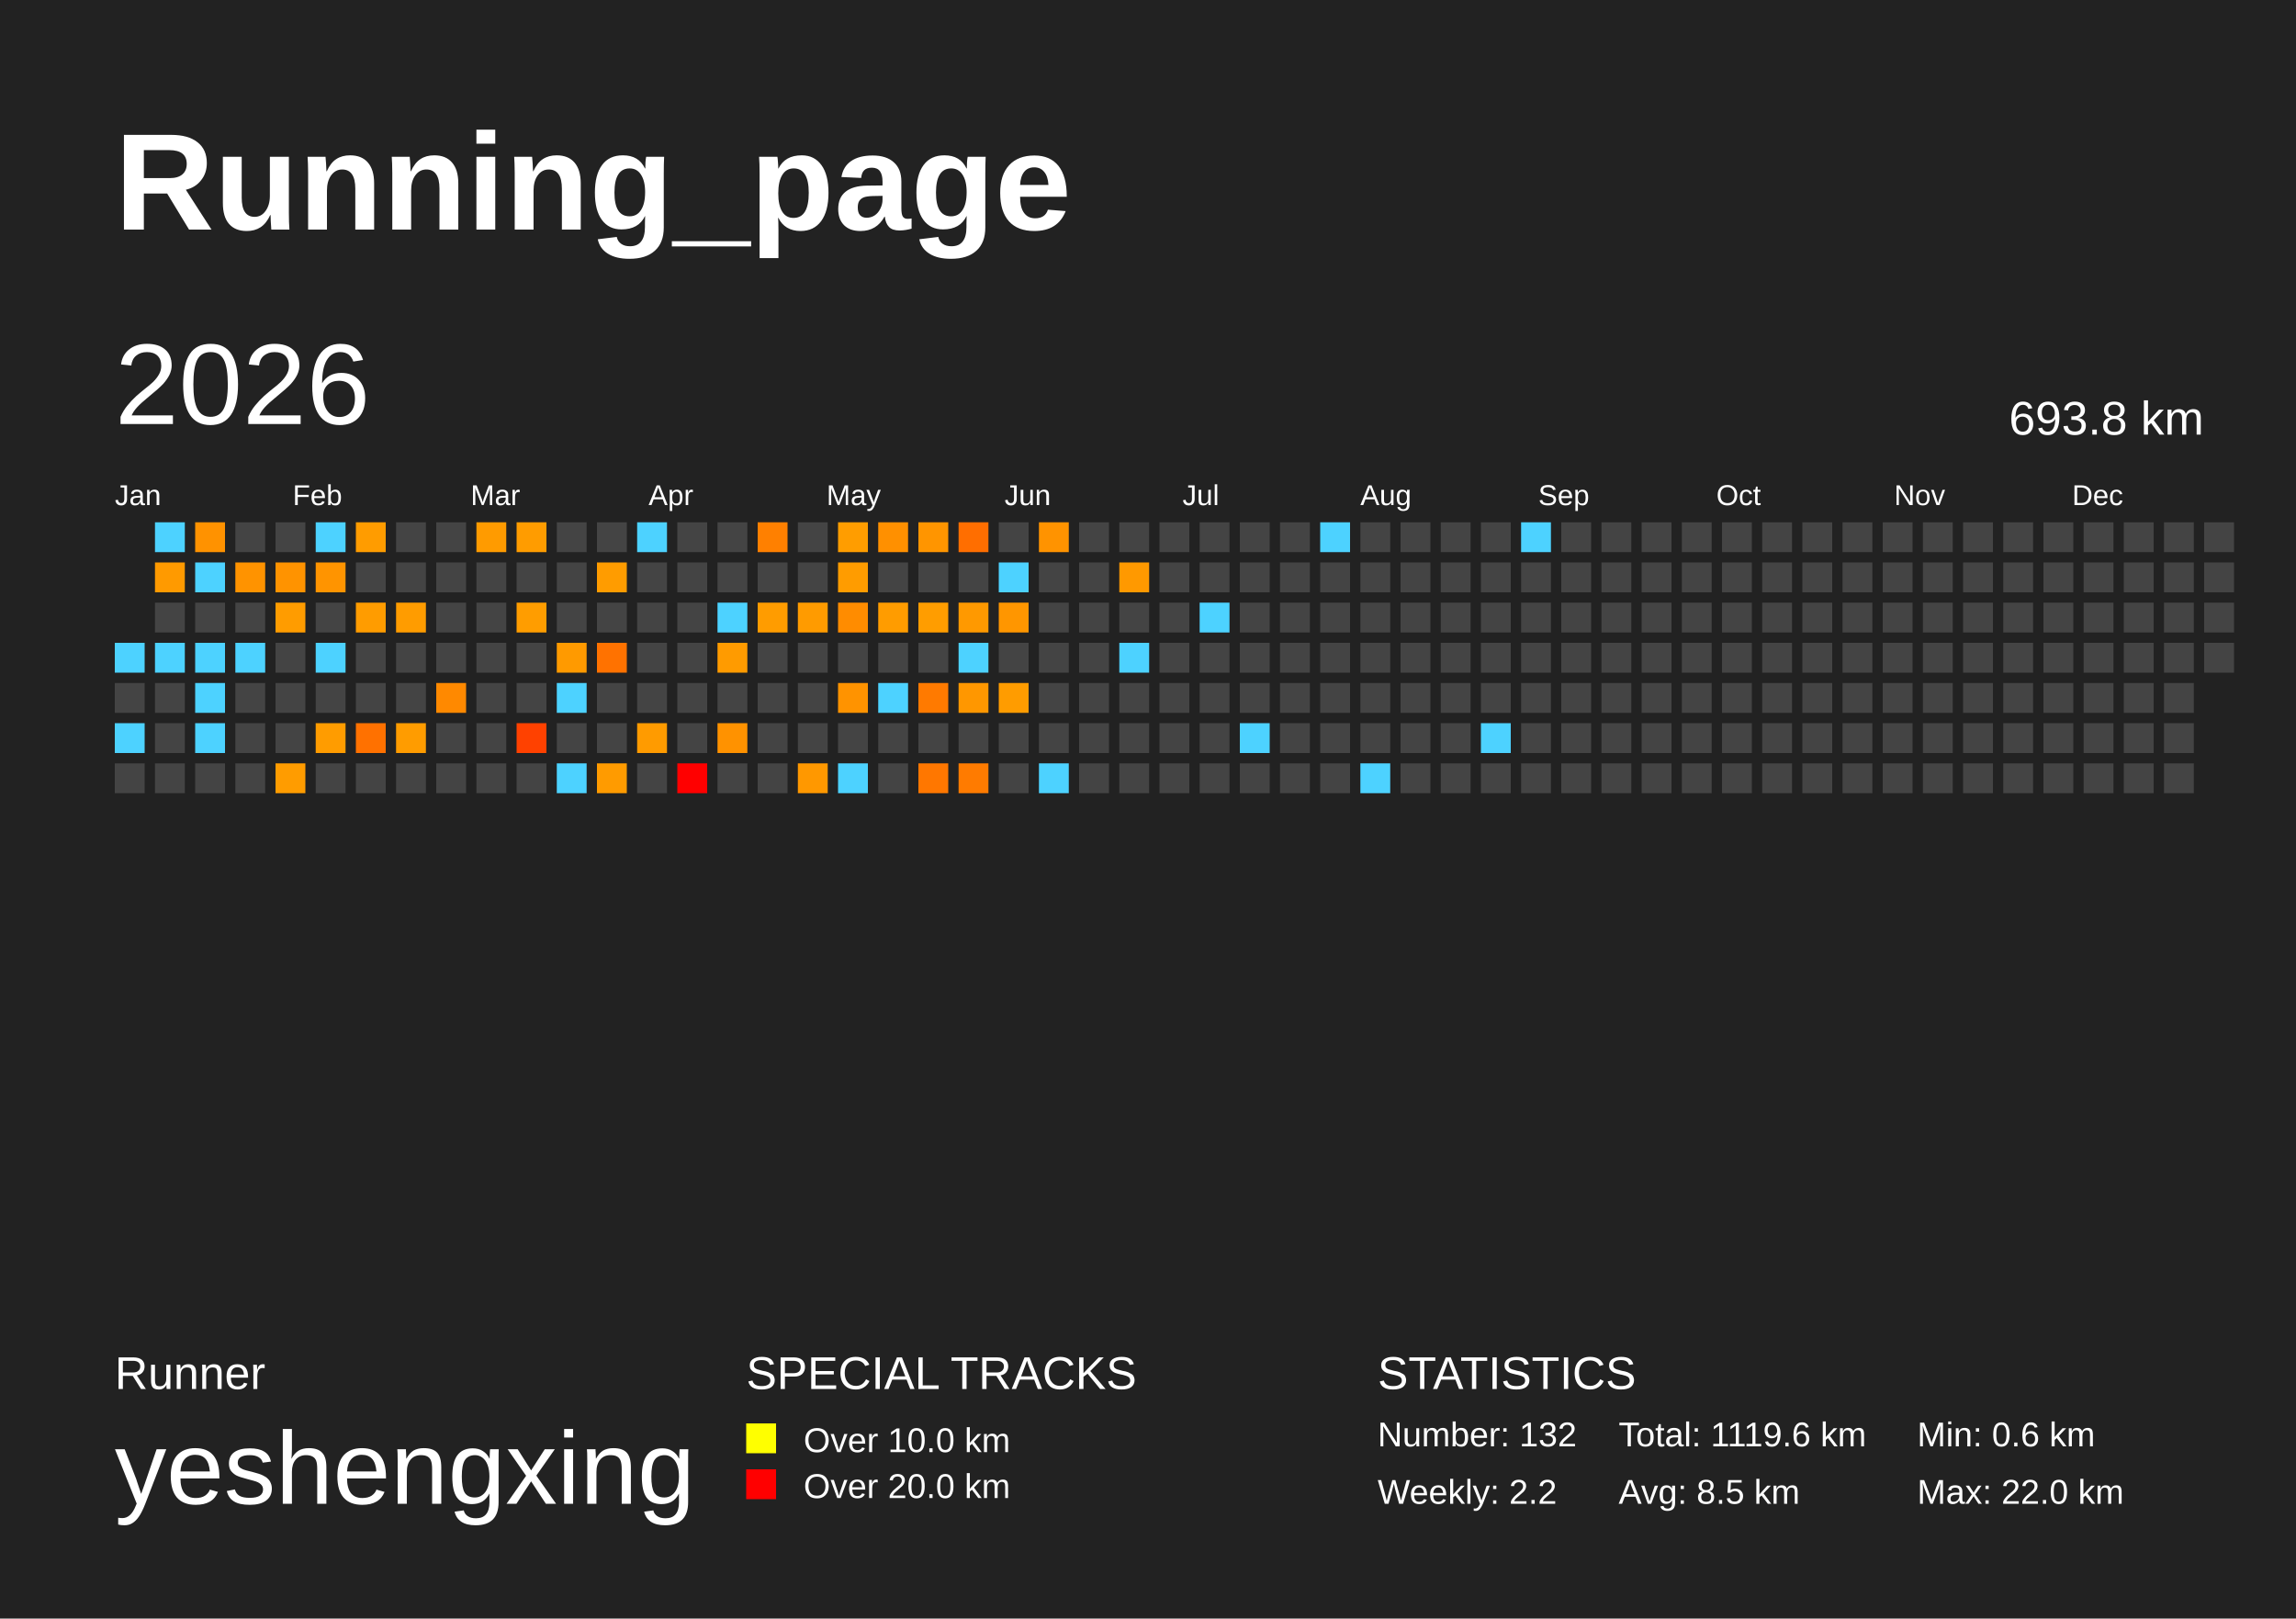
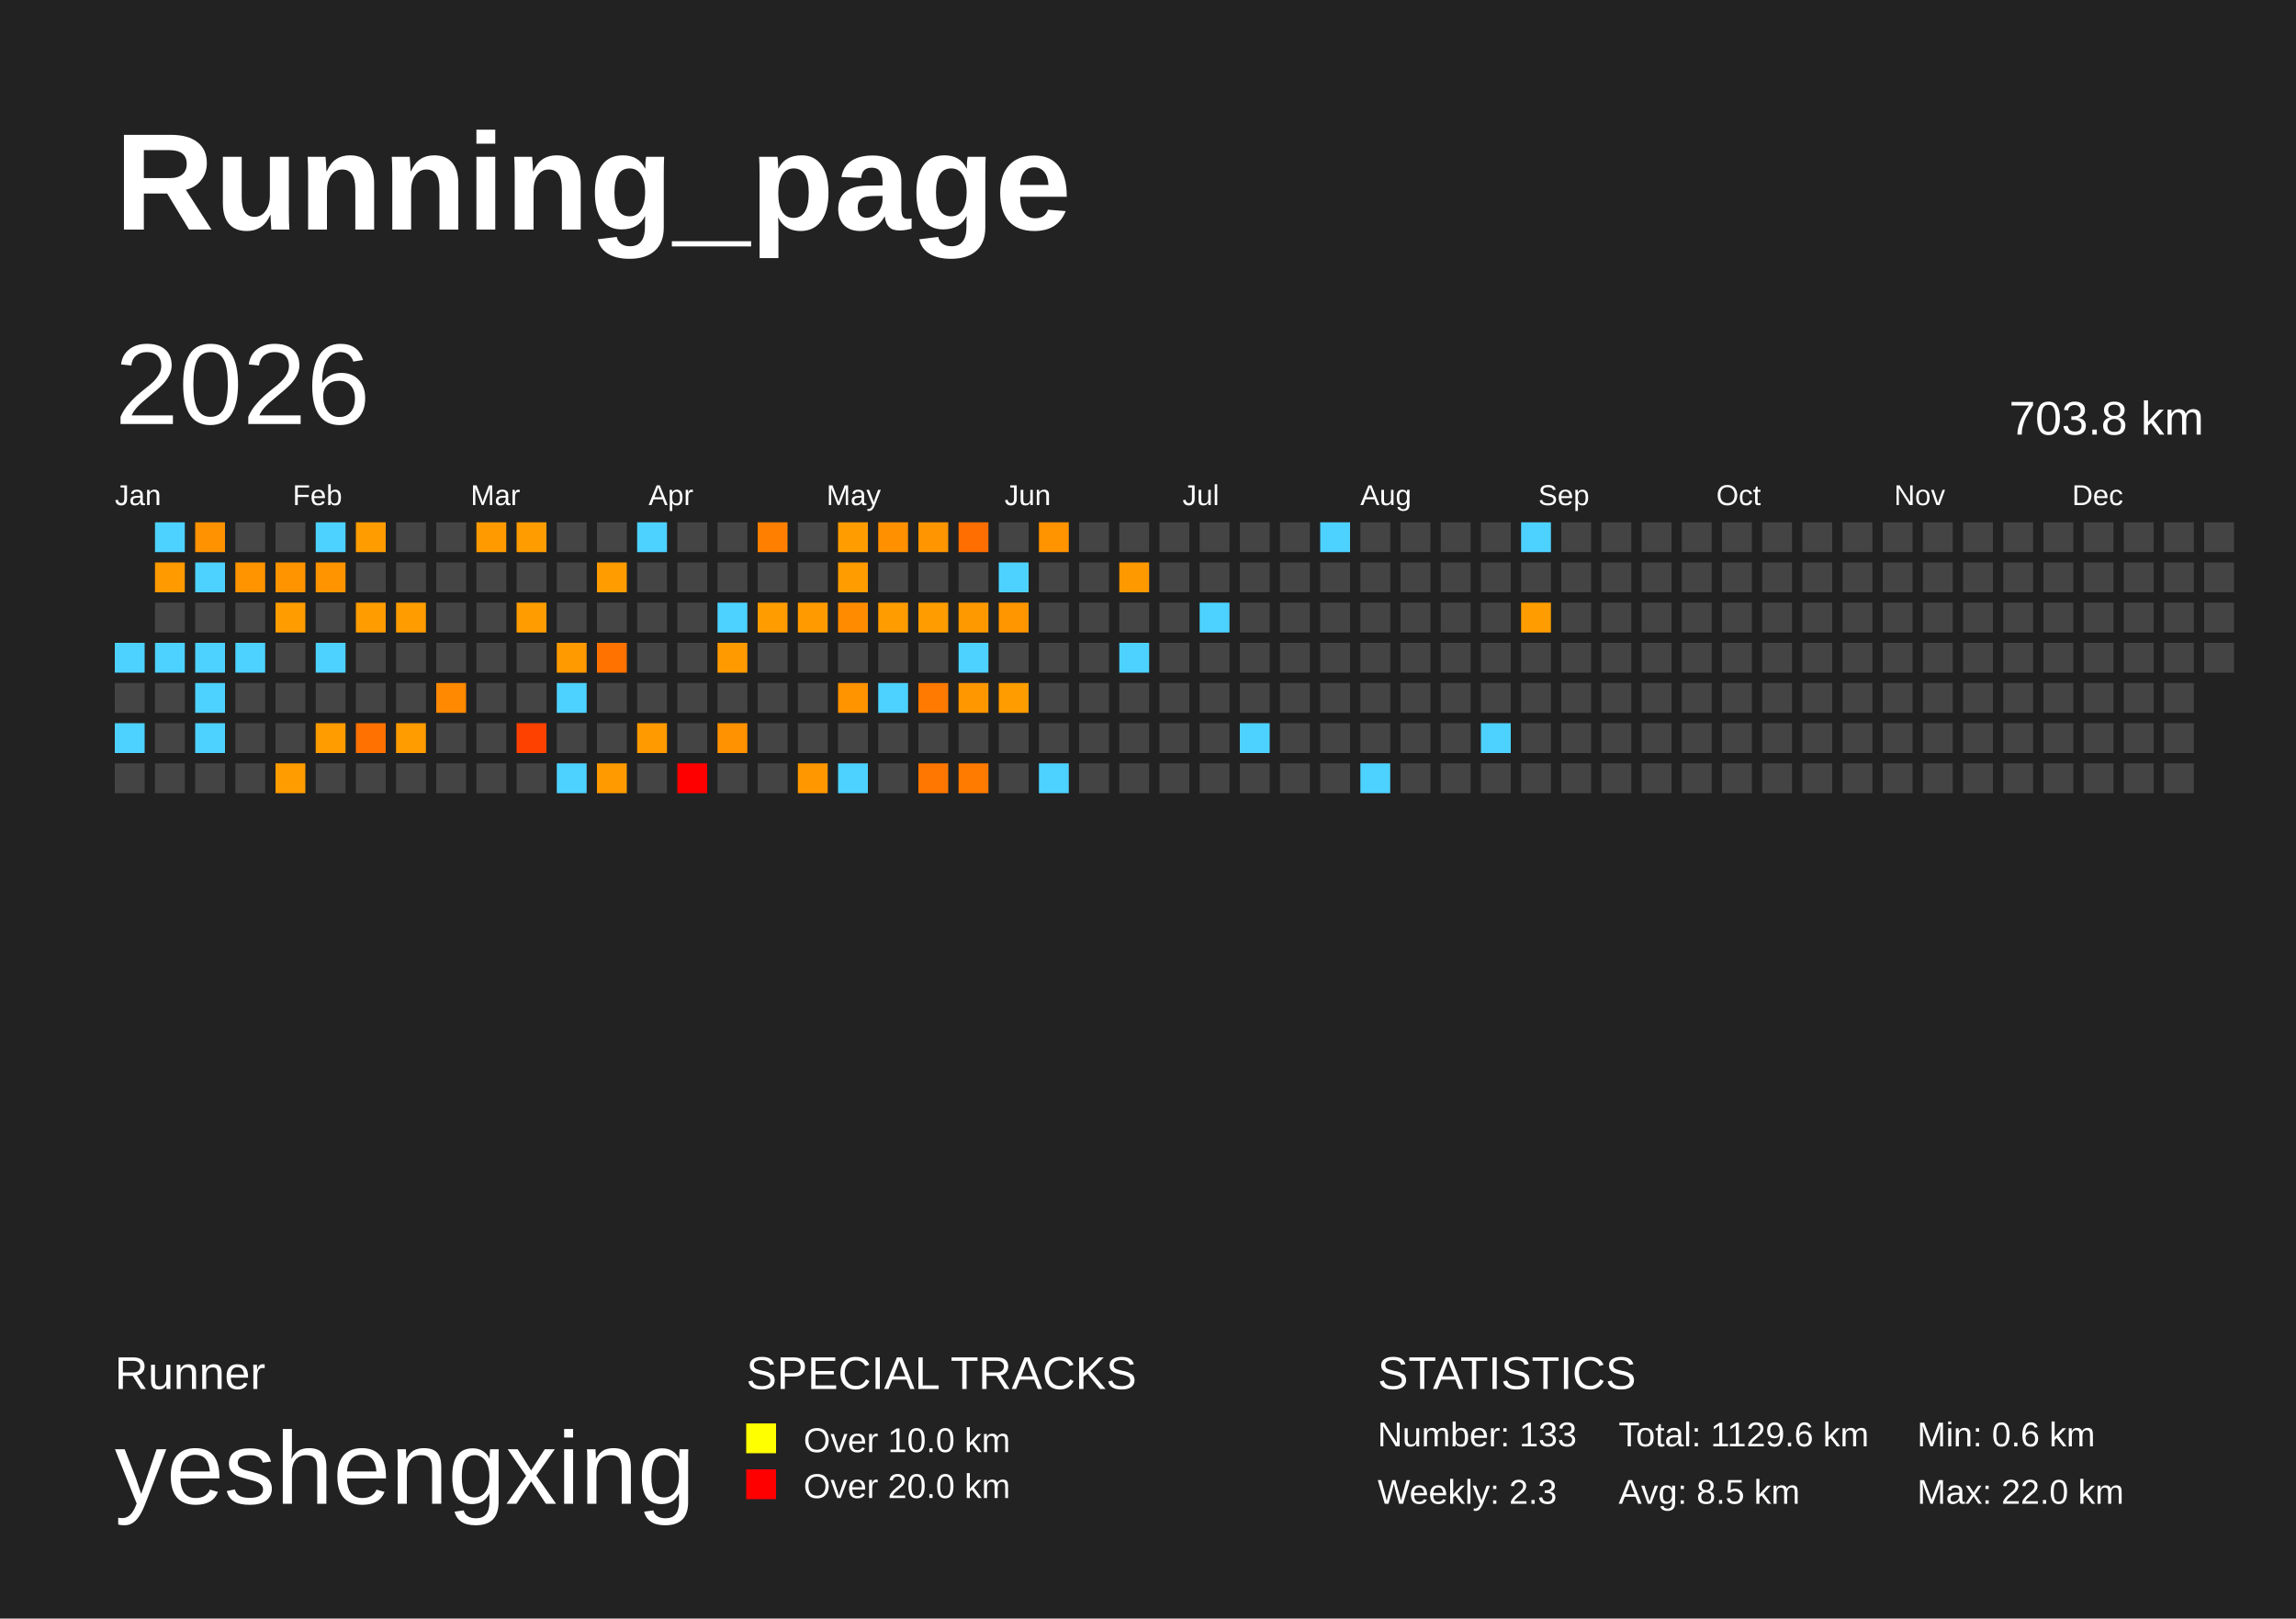
<svg xmlns="http://www.w3.org/2000/svg" baseProfile="full" height="141mm" version="1.1" viewBox="0,0,200,141" width="200mm">
  <defs />
  <rect fill="#222222" height="141" width="200" x="0" y="0" />
  <text fill="#FFFFFF" style="font-size:12px; font-family:Arial; font-weight:bold;" x="10" y="20">Running_page</text>
  <text fill="#FFFFFF" style="font-size:4px; font-family:Arial" x="10" y="121">Runner</text>
  <text fill="#FFFFFF" style="font-size:9px; font-family:Arial" x="10" y="131">yeshengxing</text>
  <text fill="#FFFFFF" style="font-size:4px; font-family:Arial" x="65" y="121">SPECIAL TRACKS</text>
  <rect fill="yellow" height="2.6" width="2.6" x="65" y="124" />
  <text fill="#FFFFFF" style="font-size:3px; font-family:Arial" x="70" y="126.5">Over 10.0 km</text>
  <rect fill="red" height="2.6" width="2.6" x="65" y="128" />
  <text fill="#FFFFFF" style="font-size:3px; font-family:Arial" x="70" y="130.5">Over 20.0 km</text>
  <text fill="#FFFFFF" style="font-size:4px; font-family:Arial" x="120" y="121">STATISTICS</text>
-   <text fill="#FFFFFF" style="font-size:3px; font-family:Arial" x="120" y="126">Number: 132</text>
-   <text fill="#FFFFFF" style="font-size:3px; font-family:Arial" x="120" y="131">Weekly: 2.2</text>
-   <text fill="#FFFFFF" style="font-size:3px; font-family:Arial" x="141" y="126">Total: 1119.6 km</text>
+   <text fill="#FFFFFF" style="font-size:3px; font-family:Arial" x="120" y="126">Number: 133</text>
+   <text fill="#FFFFFF" style="font-size:3px; font-family:Arial" x="120" y="131">Weekly: 2.3</text>
+   <text fill="#FFFFFF" style="font-size:3px; font-family:Arial" x="141" y="126">Total: 1129.6 km</text>
  <text fill="#FFFFFF" style="font-size:3px; font-family:Arial" x="141" y="131">Avg: 8.5 km</text>
  <text fill="#FFFFFF" style="font-size:3px; font-family:Arial" x="167" y="126">Min: 0.6 km</text>
  <text fill="#FFFFFF" style="font-size:3px; font-family:Arial" x="167" y="131">Max: 22.0 km</text>
  <text dominant-baseline="hanging" fill="#FFFFFF" style="font-size:10.0px; font-family:Arial;" x="10" y="30">2026</text>
-   <text dominant-baseline="hanging" fill="#FFFFFF" style="font-size:4.125px; font-family:Arial;" x="175" y="35">693.8 km</text>
+   <text dominant-baseline="hanging" fill="#FFFFFF" style="font-size:4.125px; font-family:Arial;" x="175" y="35">703.8 km</text>
  <text fill="#FFFFFF" style="font-size:2.5px; font-family:Arial" x="10.0" y="44">Jan</text>
  <text fill="#FFFFFF" style="font-size:2.5px; font-family:Arial" x="25.5" y="44">Feb</text>
  <text fill="#FFFFFF" style="font-size:2.5px; font-family:Arial" x="41.0" y="44">Mar</text>
  <text fill="#FFFFFF" style="font-size:2.5px; font-family:Arial" x="56.5" y="44">Apr</text>
  <text fill="#FFFFFF" style="font-size:2.5px; font-family:Arial" x="72.0" y="44">May</text>
  <text fill="#FFFFFF" style="font-size:2.5px; font-family:Arial" x="87.5" y="44">Jun</text>
  <text fill="#FFFFFF" style="font-size:2.5px; font-family:Arial" x="103.0" y="44">Jul</text>
  <text fill="#FFFFFF" style="font-size:2.5px; font-family:Arial" x="118.5" y="44">Aug</text>
  <text fill="#FFFFFF" style="font-size:2.5px; font-family:Arial" x="134.0" y="44">Sep</text>
  <text fill="#FFFFFF" style="font-size:2.5px; font-family:Arial" x="149.5" y="44">Oct</text>
  <text fill="#FFFFFF" style="font-size:2.5px; font-family:Arial" x="165.0" y="44">Nov</text>
  <text fill="#FFFFFF" style="font-size:2.5px; font-family:Arial" x="180.5" y="44">Dec</text>
  <rect fill="#4dd2ff" height="2.6" width="2.6" x="10.0" y="56.0" />
  <rect fill="#444444" height="2.6" width="2.6" x="10.0" y="59.5" />
  <rect fill="#4dd2ff" height="2.6" width="2.6" x="10.0" y="63.0" />
  <rect fill="#444444" height="2.6" width="2.6" x="10.0" y="66.5" />
  <rect fill="#4dd2ff" height="2.6" width="2.6" x="13.5" y="45.5" />
  <rect fill="#ff9a00" height="2.6" width="2.6" x="13.5" y="49.0" />
  <rect fill="#444444" height="2.6" width="2.6" x="13.5" y="52.5" />
  <rect fill="#4dd2ff" height="2.6" width="2.6" x="13.5" y="56.0" />
  <rect fill="#444444" height="2.6" width="2.6" x="13.5" y="59.5" />
  <rect fill="#444444" height="2.6" width="2.6" x="13.5" y="63.0" />
  <rect fill="#444444" height="2.6" width="2.6" x="13.5" y="66.5" />
  <rect fill="#ff9200" height="2.6" width="2.6" x="17.0" y="45.5" />
  <rect fill="#4dd2ff" height="2.6" width="2.6" x="17.0" y="49.0" />
  <rect fill="#444444" height="2.6" width="2.6" x="17.0" y="52.5" />
  <rect fill="#4dd2ff" height="2.6" width="2.6" x="17.0" y="56.0" />
  <rect fill="#4dd2ff" height="2.6" width="2.6" x="17.0" y="59.5" />
  <rect fill="#4dd2ff" height="2.6" width="2.6" x="17.0" y="63.0" />
  <rect fill="#444444" height="2.6" width="2.6" x="17.0" y="66.5" />
  <rect fill="#444444" height="2.6" width="2.6" x="20.5" y="45.5" />
  <rect fill="#ff9300" height="2.6" width="2.6" x="20.5" y="49.0" />
  <rect fill="#444444" height="2.6" width="2.6" x="20.5" y="52.5" />
  <rect fill="#4dd2ff" height="2.6" width="2.6" x="20.5" y="56.0" />
  <rect fill="#444444" height="2.6" width="2.6" x="20.5" y="59.5" />
  <rect fill="#444444" height="2.6" width="2.6" x="20.5" y="63.0" />
  <rect fill="#444444" height="2.6" width="2.6" x="20.5" y="66.5" />
  <rect fill="#444444" height="2.6" width="2.6" x="24.0" y="45.5" />
  <rect fill="#ff9300" height="2.6" width="2.6" x="24.0" y="49.0" />
  <rect fill="#ff9c00" height="2.6" width="2.6" x="24.0" y="52.5" />
  <rect fill="#444444" height="2.6" width="2.6" x="24.0" y="56.0" />
  <rect fill="#444444" height="2.6" width="2.6" x="24.0" y="59.5" />
  <rect fill="#444444" height="2.6" width="2.6" x="24.0" y="63.0" />
  <rect fill="#ff9c00" height="2.6" width="2.6" x="24.0" y="66.5" />
  <rect fill="#4dd2ff" height="2.6" width="2.6" x="27.5" y="45.5" />
  <rect fill="#ff9400" height="2.6" width="2.6" x="27.5" y="49.0" />
  <rect fill="#444444" height="2.6" width="2.6" x="27.5" y="52.5" />
  <rect fill="#4dd2ff" height="2.6" width="2.6" x="27.5" y="56.0" />
  <rect fill="#444444" height="2.6" width="2.6" x="27.5" y="59.5" />
  <rect fill="#ff9c00" height="2.6" width="2.6" x="27.5" y="63.0" />
  <rect fill="#444444" height="2.6" width="2.6" x="27.5" y="66.5" />
  <rect fill="#ff9c00" height="2.6" width="2.6" x="31.0" y="45.5" />
  <rect fill="#444444" height="2.6" width="2.6" x="31.0" y="49.0" />
  <rect fill="#ff9c00" height="2.6" width="2.6" x="31.0" y="52.5" />
  <rect fill="#444444" height="2.6" width="2.6" x="31.0" y="56.0" />
  <rect fill="#444444" height="2.6" width="2.6" x="31.0" y="59.5" />
  <rect fill="#ff7100" height="2.6" width="2.6" x="31.0" y="63.0" />
  <rect fill="#444444" height="2.6" width="2.6" x="31.0" y="66.5" />
  <rect fill="#444444" height="2.6" width="2.6" x="34.5" y="45.5" />
  <rect fill="#444444" height="2.6" width="2.6" x="34.5" y="49.0" />
  <rect fill="#ff9c00" height="2.6" width="2.6" x="34.5" y="52.5" />
  <rect fill="#444444" height="2.6" width="2.6" x="34.5" y="56.0" />
  <rect fill="#444444" height="2.6" width="2.6" x="34.5" y="59.5" />
  <rect fill="#ff9c00" height="2.6" width="2.6" x="34.5" y="63.0" />
  <rect fill="#444444" height="2.6" width="2.6" x="34.5" y="66.5" />
  <rect fill="#444444" height="2.6" width="2.6" x="38.0" y="45.5" />
  <rect fill="#444444" height="2.6" width="2.6" x="38.0" y="49.0" />
  <rect fill="#444444" height="2.6" width="2.6" x="38.0" y="52.5" />
  <rect fill="#444444" height="2.6" width="2.6" x="38.0" y="56.0" />
  <rect fill="#ff8900" height="2.6" width="2.6" x="38.0" y="59.5" />
  <rect fill="#444444" height="2.6" width="2.6" x="38.0" y="63.0" />
  <rect fill="#444444" height="2.6" width="2.6" x="38.0" y="66.5" />
  <rect fill="#ff9b00" height="2.6" width="2.6" x="41.5" y="45.5" />
  <rect fill="#444444" height="2.6" width="2.6" x="41.5" y="49.0" />
  <rect fill="#444444" height="2.6" width="2.6" x="41.5" y="52.5" />
  <rect fill="#444444" height="2.6" width="2.6" x="41.5" y="56.0" />
  <rect fill="#444444" height="2.6" width="2.6" x="41.5" y="59.5" />
  <rect fill="#444444" height="2.6" width="2.6" x="41.5" y="63.0" />
  <rect fill="#444444" height="2.6" width="2.6" x="41.5" y="66.5" />
  <rect fill="#ff9c00" height="2.6" width="2.6" x="45.0" y="45.5" />
  <rect fill="#444444" height="2.6" width="2.6" x="45.0" y="49.0" />
  <rect fill="#ff9d00" height="2.6" width="2.6" x="45.0" y="52.5" />
  <rect fill="#444444" height="2.6" width="2.6" x="45.0" y="56.0" />
  <rect fill="#444444" height="2.6" width="2.6" x="45.0" y="59.5" />
  <rect fill="#ff4100" height="2.6" width="2.6" x="45.0" y="63.0" />
  <rect fill="#444444" height="2.6" width="2.6" x="45.0" y="66.5" />
  <rect fill="#444444" height="2.6" width="2.6" x="48.5" y="45.5" />
  <rect fill="#444444" height="2.6" width="2.6" x="48.5" y="49.0" />
  <rect fill="#444444" height="2.6" width="2.6" x="48.5" y="52.5" />
  <rect fill="#ff9a00" height="2.6" width="2.6" x="48.5" y="56.0" />
  <rect fill="#4dd2ff" height="2.6" width="2.6" x="48.5" y="59.5" />
  <rect fill="#444444" height="2.6" width="2.6" x="48.5" y="63.0" />
  <rect fill="#4dd2ff" height="2.6" width="2.6" x="48.5" y="66.5" />
  <rect fill="#444444" height="2.6" width="2.6" x="52.0" y="45.5" />
  <rect fill="#ff9c00" height="2.6" width="2.6" x="52.0" y="49.0" />
  <rect fill="#444444" height="2.6" width="2.6" x="52.0" y="52.5" />
  <rect fill="#ff7200" height="2.6" width="2.6" x="52.0" y="56.0" />
  <rect fill="#444444" height="2.6" width="2.6" x="52.0" y="59.5" />
  <rect fill="#444444" height="2.6" width="2.6" x="52.0" y="63.0" />
  <rect fill="#ff9b00" height="2.6" width="2.6" x="52.0" y="66.5" />
  <rect fill="#4dd2ff" height="2.6" width="2.6" x="55.5" y="45.5" />
  <rect fill="#444444" height="2.6" width="2.6" x="55.5" y="49.0" />
  <rect fill="#444444" height="2.6" width="2.6" x="55.5" y="52.5" />
  <rect fill="#444444" height="2.6" width="2.6" x="55.5" y="56.0" />
  <rect fill="#444444" height="2.6" width="2.6" x="55.5" y="59.5" />
  <rect fill="#ff9b00" height="2.6" width="2.6" x="55.5" y="63.0" />
  <rect fill="#444444" height="2.6" width="2.6" x="55.5" y="66.5" />
  <rect fill="#444444" height="2.6" width="2.6" x="59.0" y="45.5" />
  <rect fill="#444444" height="2.6" width="2.6" x="59.0" y="49.0" />
  <rect fill="#444444" height="2.6" width="2.6" x="59.0" y="52.5" />
  <rect fill="#444444" height="2.6" width="2.6" x="59.0" y="56.0" />
  <rect fill="#444444" height="2.6" width="2.6" x="59.0" y="59.5" />
  <rect fill="#444444" height="2.6" width="2.6" x="59.0" y="63.0" />
  <rect fill="red" height="2.6" width="2.6" x="59.0" y="66.5" />
  <rect fill="#444444" height="2.6" width="2.6" x="62.5" y="45.5" />
  <rect fill="#444444" height="2.6" width="2.6" x="62.5" y="49.0" />
  <rect fill="#4dd2ff" height="2.6" width="2.6" x="62.5" y="52.5" />
  <rect fill="#ff9b00" height="2.6" width="2.6" x="62.5" y="56.0" />
  <rect fill="#444444" height="2.6" width="2.6" x="62.5" y="59.5" />
  <rect fill="#ff9200" height="2.6" width="2.6" x="62.5" y="63.0" />
  <rect fill="#444444" height="2.6" width="2.6" x="62.5" y="66.5" />
  <rect fill="#ff8000" height="2.6" width="2.6" x="66.0" y="45.5" />
  <rect fill="#444444" height="2.6" width="2.6" x="66.0" y="49.0" />
  <rect fill="#ff9c00" height="2.6" width="2.6" x="66.0" y="52.5" />
  <rect fill="#444444" height="2.6" width="2.6" x="66.0" y="56.0" />
  <rect fill="#444444" height="2.6" width="2.6" x="66.0" y="59.5" />
  <rect fill="#444444" height="2.6" width="2.6" x="66.0" y="63.0" />
  <rect fill="#444444" height="2.6" width="2.6" x="66.0" y="66.5" />
  <rect fill="#444444" height="2.6" width="2.6" x="69.5" y="45.5" />
  <rect fill="#444444" height="2.6" width="2.6" x="69.5" y="49.0" />
  <rect fill="#ff9b00" height="2.6" width="2.6" x="69.5" y="52.5" />
  <rect fill="#444444" height="2.6" width="2.6" x="69.5" y="56.0" />
  <rect fill="#444444" height="2.6" width="2.6" x="69.5" y="59.5" />
  <rect fill="#444444" height="2.6" width="2.6" x="69.5" y="63.0" />
  <rect fill="#ff9800" height="2.6" width="2.6" x="69.5" y="66.5" />
  <rect fill="#ff9d00" height="2.6" width="2.6" x="73.0" y="45.5" />
  <rect fill="#ff9c00" height="2.6" width="2.6" x="73.0" y="49.0" />
  <rect fill="#ff8c00" height="2.6" width="2.6" x="73.0" y="52.5" />
  <rect fill="#444444" height="2.6" width="2.6" x="73.0" y="56.0" />
  <rect fill="#ff9300" height="2.6" width="2.6" x="73.0" y="59.5" />
  <rect fill="#444444" height="2.6" width="2.6" x="73.0" y="63.0" />
  <rect fill="#4dd2ff" height="2.6" width="2.6" x="73.0" y="66.5" />
  <rect fill="#ff9000" height="2.6" width="2.6" x="76.5" y="45.5" />
  <rect fill="#444444" height="2.6" width="2.6" x="76.5" y="49.0" />
  <rect fill="#ff9c00" height="2.6" width="2.6" x="76.5" y="52.5" />
  <rect fill="#444444" height="2.6" width="2.6" x="76.5" y="56.0" />
  <rect fill="#4dd2ff" height="2.6" width="2.6" x="76.5" y="59.5" />
  <rect fill="#444444" height="2.6" width="2.6" x="76.5" y="63.0" />
  <rect fill="#444444" height="2.6" width="2.6" x="76.5" y="66.5" />
  <rect fill="#ff9500" height="2.6" width="2.6" x="80.0" y="45.5" />
  <rect fill="#444444" height="2.6" width="2.6" x="80.0" y="49.0" />
  <rect fill="#ff9d00" height="2.6" width="2.6" x="80.0" y="52.5" />
  <rect fill="#444444" height="2.6" width="2.6" x="80.0" y="56.0" />
  <rect fill="#ff7a00" height="2.6" width="2.6" x="80.0" y="59.5" />
  <rect fill="#444444" height="2.6" width="2.6" x="80.0" y="63.0" />
  <rect fill="#ff7700" height="2.6" width="2.6" x="80.0" y="66.5" />
  <rect fill="#ff6e00" height="2.6" width="2.6" x="83.5" y="45.5" />
  <rect fill="#444444" height="2.6" width="2.6" x="83.5" y="49.0" />
  <rect fill="#ff9900" height="2.6" width="2.6" x="83.5" y="52.5" />
  <rect fill="#4dd2ff" height="2.6" width="2.6" x="83.5" y="56.0" />
  <rect fill="#ff9700" height="2.6" width="2.6" x="83.5" y="59.5" />
  <rect fill="#444444" height="2.6" width="2.6" x="83.5" y="63.0" />
  <rect fill="#ff7b00" height="2.6" width="2.6" x="83.5" y="66.5" />
  <rect fill="#444444" height="2.6" width="2.6" x="87.0" y="45.5" />
  <rect fill="#4dd2ff" height="2.6" width="2.6" x="87.0" y="49.0" />
  <rect fill="#ff9600" height="2.6" width="2.6" x="87.0" y="52.5" />
  <rect fill="#444444" height="2.6" width="2.6" x="87.0" y="56.0" />
  <rect fill="#ff9c00" height="2.6" width="2.6" x="87.0" y="59.5" />
  <rect fill="#444444" height="2.6" width="2.6" x="87.0" y="63.0" />
  <rect fill="#444444" height="2.6" width="2.6" x="87.0" y="66.5" />
  <rect fill="#ff9300" height="2.6" width="2.6" x="90.5" y="45.5" />
  <rect fill="#444444" height="2.6" width="2.6" x="90.5" y="49.0" />
  <rect fill="#444444" height="2.6" width="2.6" x="90.5" y="52.5" />
  <rect fill="#444444" height="2.6" width="2.6" x="90.5" y="56.0" />
  <rect fill="#444444" height="2.6" width="2.6" x="90.5" y="59.5" />
  <rect fill="#444444" height="2.6" width="2.6" x="90.5" y="63.0" />
  <rect fill="#4dd2ff" height="2.6" width="2.6" x="90.5" y="66.5" />
  <rect fill="#444444" height="2.6" width="2.6" x="94.0" y="45.5" />
  <rect fill="#444444" height="2.6" width="2.6" x="94.0" y="49.0" />
  <rect fill="#444444" height="2.6" width="2.6" x="94.0" y="52.5" />
  <rect fill="#444444" height="2.6" width="2.6" x="94.0" y="56.0" />
  <rect fill="#444444" height="2.6" width="2.6" x="94.0" y="59.5" />
  <rect fill="#444444" height="2.6" width="2.6" x="94.0" y="63.0" />
  <rect fill="#444444" height="2.6" width="2.6" x="94.0" y="66.5" />
  <rect fill="#444444" height="2.6" width="2.6" x="97.5" y="45.5" />
  <rect fill="#ff9900" height="2.6" width="2.6" x="97.5" y="49.0" />
  <rect fill="#444444" height="2.6" width="2.6" x="97.5" y="52.5" />
  <rect fill="#4dd2ff" height="2.6" width="2.6" x="97.5" y="56.0" />
  <rect fill="#444444" height="2.6" width="2.6" x="97.5" y="59.5" />
  <rect fill="#444444" height="2.6" width="2.6" x="97.5" y="63.0" />
  <rect fill="#444444" height="2.6" width="2.6" x="97.5" y="66.5" />
  <rect fill="#444444" height="2.6" width="2.6" x="101.0" y="45.5" />
  <rect fill="#444444" height="2.6" width="2.6" x="101.0" y="49.0" />
  <rect fill="#444444" height="2.6" width="2.6" x="101.0" y="52.5" />
  <rect fill="#444444" height="2.6" width="2.6" x="101.0" y="56.0" />
  <rect fill="#444444" height="2.6" width="2.6" x="101.0" y="59.5" />
  <rect fill="#444444" height="2.6" width="2.6" x="101.0" y="63.0" />
  <rect fill="#444444" height="2.6" width="2.6" x="101.0" y="66.5" />
  <rect fill="#444444" height="2.6" width="2.6" x="104.5" y="45.5" />
  <rect fill="#444444" height="2.6" width="2.6" x="104.5" y="49.0" />
  <rect fill="#4dd2ff" height="2.6" width="2.6" x="104.5" y="52.5" />
  <rect fill="#444444" height="2.6" width="2.6" x="104.5" y="56.0" />
  <rect fill="#444444" height="2.6" width="2.6" x="104.5" y="59.5" />
  <rect fill="#444444" height="2.6" width="2.6" x="104.5" y="63.0" />
  <rect fill="#444444" height="2.6" width="2.6" x="104.5" y="66.5" />
  <rect fill="#444444" height="2.6" width="2.6" x="108.0" y="45.5" />
  <rect fill="#444444" height="2.6" width="2.6" x="108.0" y="49.0" />
  <rect fill="#444444" height="2.6" width="2.6" x="108.0" y="52.5" />
  <rect fill="#444444" height="2.6" width="2.6" x="108.0" y="56.0" />
  <rect fill="#444444" height="2.6" width="2.6" x="108.0" y="59.5" />
  <rect fill="#4dd2ff" height="2.6" width="2.6" x="108.0" y="63.0" />
  <rect fill="#444444" height="2.6" width="2.6" x="108.0" y="66.5" />
  <rect fill="#444444" height="2.6" width="2.6" x="111.5" y="45.5" />
  <rect fill="#444444" height="2.6" width="2.6" x="111.5" y="49.0" />
  <rect fill="#444444" height="2.6" width="2.6" x="111.5" y="52.5" />
  <rect fill="#444444" height="2.6" width="2.6" x="111.5" y="56.0" />
  <rect fill="#444444" height="2.6" width="2.6" x="111.5" y="59.5" />
  <rect fill="#444444" height="2.6" width="2.6" x="111.5" y="63.0" />
  <rect fill="#444444" height="2.6" width="2.6" x="111.5" y="66.5" />
  <rect fill="#4dd2ff" height="2.6" width="2.6" x="115.0" y="45.5" />
  <rect fill="#444444" height="2.6" width="2.6" x="115.0" y="49.0" />
  <rect fill="#444444" height="2.6" width="2.6" x="115.0" y="52.5" />
  <rect fill="#444444" height="2.6" width="2.6" x="115.0" y="56.0" />
  <rect fill="#444444" height="2.6" width="2.6" x="115.0" y="59.5" />
  <rect fill="#444444" height="2.6" width="2.6" x="115.0" y="63.0" />
  <rect fill="#444444" height="2.6" width="2.6" x="115.0" y="66.5" />
  <rect fill="#444444" height="2.6" width="2.6" x="118.5" y="45.5" />
  <rect fill="#444444" height="2.6" width="2.6" x="118.5" y="49.0" />
  <rect fill="#444444" height="2.6" width="2.6" x="118.5" y="52.5" />
  <rect fill="#444444" height="2.6" width="2.6" x="118.5" y="56.0" />
  <rect fill="#444444" height="2.6" width="2.6" x="118.5" y="59.5" />
  <rect fill="#444444" height="2.6" width="2.6" x="118.5" y="63.0" />
  <rect fill="#4dd2ff" height="2.6" width="2.6" x="118.5" y="66.5" />
  <rect fill="#444444" height="2.6" width="2.6" x="122.0" y="45.5" />
  <rect fill="#444444" height="2.6" width="2.6" x="122.0" y="49.0" />
  <rect fill="#444444" height="2.6" width="2.6" x="122.0" y="52.5" />
  <rect fill="#444444" height="2.6" width="2.6" x="122.0" y="56.0" />
  <rect fill="#444444" height="2.6" width="2.6" x="122.0" y="59.5" />
  <rect fill="#444444" height="2.6" width="2.6" x="122.0" y="63.0" />
  <rect fill="#444444" height="2.6" width="2.6" x="122.0" y="66.5" />
  <rect fill="#444444" height="2.6" width="2.6" x="125.5" y="45.5" />
  <rect fill="#444444" height="2.6" width="2.6" x="125.5" y="49.0" />
  <rect fill="#444444" height="2.6" width="2.6" x="125.5" y="52.5" />
  <rect fill="#444444" height="2.6" width="2.6" x="125.5" y="56.0" />
  <rect fill="#444444" height="2.6" width="2.6" x="125.5" y="59.5" />
  <rect fill="#444444" height="2.6" width="2.6" x="125.5" y="63.0" />
  <rect fill="#444444" height="2.6" width="2.6" x="125.5" y="66.5" />
  <rect fill="#444444" height="2.6" width="2.6" x="129.0" y="45.5" />
  <rect fill="#444444" height="2.6" width="2.6" x="129.0" y="49.0" />
  <rect fill="#444444" height="2.6" width="2.6" x="129.0" y="52.5" />
  <rect fill="#444444" height="2.6" width="2.6" x="129.0" y="56.0" />
  <rect fill="#444444" height="2.6" width="2.6" x="129.0" y="59.5" />
  <rect fill="#4dd2ff" height="2.6" width="2.6" x="129.0" y="63.0" />
  <rect fill="#444444" height="2.6" width="2.6" x="129.0" y="66.5" />
  <rect fill="#4dd2ff" height="2.6" width="2.6" x="132.5" y="45.5" />
  <rect fill="#444444" height="2.6" width="2.6" x="132.5" y="49.0" />
-   <rect fill="#444444" height="2.6" width="2.6" x="132.5" y="52.5" />
+   <rect fill="#ff9d00" height="2.6" width="2.6" x="132.5" y="52.5" />
  <rect fill="#444444" height="2.6" width="2.6" x="132.5" y="56.0" />
  <rect fill="#444444" height="2.6" width="2.6" x="132.5" y="59.5" />
  <rect fill="#444444" height="2.6" width="2.6" x="132.5" y="63.0" />
  <rect fill="#444444" height="2.6" width="2.6" x="132.5" y="66.5" />
  <rect fill="#444444" height="2.6" width="2.6" x="136.0" y="45.5" />
  <rect fill="#444444" height="2.6" width="2.6" x="136.0" y="49.0" />
  <rect fill="#444444" height="2.6" width="2.6" x="136.0" y="52.5" />
  <rect fill="#444444" height="2.6" width="2.6" x="136.0" y="56.0" />
  <rect fill="#444444" height="2.6" width="2.6" x="136.0" y="59.5" />
  <rect fill="#444444" height="2.6" width="2.6" x="136.0" y="63.0" />
  <rect fill="#444444" height="2.6" width="2.6" x="136.0" y="66.5" />
  <rect fill="#444444" height="2.6" width="2.6" x="139.5" y="45.5" />
  <rect fill="#444444" height="2.6" width="2.6" x="139.5" y="49.0" />
  <rect fill="#444444" height="2.6" width="2.6" x="139.5" y="52.5" />
  <rect fill="#444444" height="2.6" width="2.6" x="139.5" y="56.0" />
  <rect fill="#444444" height="2.6" width="2.6" x="139.5" y="59.5" />
  <rect fill="#444444" height="2.6" width="2.6" x="139.5" y="63.0" />
  <rect fill="#444444" height="2.6" width="2.6" x="139.5" y="66.5" />
  <rect fill="#444444" height="2.6" width="2.6" x="143.0" y="45.5" />
  <rect fill="#444444" height="2.6" width="2.6" x="143.0" y="49.0" />
  <rect fill="#444444" height="2.6" width="2.6" x="143.0" y="52.5" />
  <rect fill="#444444" height="2.6" width="2.6" x="143.0" y="56.0" />
  <rect fill="#444444" height="2.6" width="2.6" x="143.0" y="59.5" />
  <rect fill="#444444" height="2.6" width="2.6" x="143.0" y="63.0" />
  <rect fill="#444444" height="2.6" width="2.6" x="143.0" y="66.5" />
  <rect fill="#444444" height="2.6" width="2.6" x="146.5" y="45.5" />
  <rect fill="#444444" height="2.6" width="2.6" x="146.5" y="49.0" />
  <rect fill="#444444" height="2.6" width="2.6" x="146.5" y="52.5" />
  <rect fill="#444444" height="2.6" width="2.6" x="146.5" y="56.0" />
  <rect fill="#444444" height="2.6" width="2.6" x="146.5" y="59.5" />
  <rect fill="#444444" height="2.6" width="2.6" x="146.5" y="63.0" />
  <rect fill="#444444" height="2.6" width="2.6" x="146.5" y="66.5" />
  <rect fill="#444444" height="2.6" width="2.6" x="150.0" y="45.5" />
  <rect fill="#444444" height="2.6" width="2.6" x="150.0" y="49.0" />
  <rect fill="#444444" height="2.6" width="2.6" x="150.0" y="52.5" />
  <rect fill="#444444" height="2.6" width="2.6" x="150.0" y="56.0" />
  <rect fill="#444444" height="2.6" width="2.6" x="150.0" y="59.5" />
  <rect fill="#444444" height="2.6" width="2.6" x="150.0" y="63.0" />
  <rect fill="#444444" height="2.6" width="2.6" x="150.0" y="66.5" />
  <rect fill="#444444" height="2.6" width="2.6" x="153.5" y="45.5" />
  <rect fill="#444444" height="2.6" width="2.6" x="153.5" y="49.0" />
  <rect fill="#444444" height="2.6" width="2.6" x="153.5" y="52.5" />
  <rect fill="#444444" height="2.6" width="2.6" x="153.5" y="56.0" />
  <rect fill="#444444" height="2.6" width="2.6" x="153.5" y="59.5" />
  <rect fill="#444444" height="2.6" width="2.6" x="153.5" y="63.0" />
  <rect fill="#444444" height="2.6" width="2.6" x="153.5" y="66.5" />
  <rect fill="#444444" height="2.6" width="2.6" x="157.0" y="45.5" />
  <rect fill="#444444" height="2.6" width="2.6" x="157.0" y="49.0" />
  <rect fill="#444444" height="2.6" width="2.6" x="157.0" y="52.5" />
  <rect fill="#444444" height="2.6" width="2.6" x="157.0" y="56.0" />
  <rect fill="#444444" height="2.6" width="2.6" x="157.0" y="59.5" />
  <rect fill="#444444" height="2.6" width="2.6" x="157.0" y="63.0" />
  <rect fill="#444444" height="2.6" width="2.6" x="157.0" y="66.5" />
  <rect fill="#444444" height="2.6" width="2.6" x="160.5" y="45.5" />
  <rect fill="#444444" height="2.6" width="2.6" x="160.5" y="49.0" />
  <rect fill="#444444" height="2.6" width="2.6" x="160.5" y="52.5" />
  <rect fill="#444444" height="2.6" width="2.6" x="160.5" y="56.0" />
  <rect fill="#444444" height="2.6" width="2.6" x="160.5" y="59.5" />
  <rect fill="#444444" height="2.6" width="2.6" x="160.5" y="63.0" />
  <rect fill="#444444" height="2.6" width="2.6" x="160.5" y="66.5" />
  <rect fill="#444444" height="2.6" width="2.6" x="164.0" y="45.5" />
  <rect fill="#444444" height="2.6" width="2.6" x="164.0" y="49.0" />
  <rect fill="#444444" height="2.6" width="2.6" x="164.0" y="52.5" />
  <rect fill="#444444" height="2.6" width="2.6" x="164.0" y="56.0" />
  <rect fill="#444444" height="2.6" width="2.6" x="164.0" y="59.5" />
  <rect fill="#444444" height="2.6" width="2.6" x="164.0" y="63.0" />
  <rect fill="#444444" height="2.6" width="2.6" x="164.0" y="66.5" />
  <rect fill="#444444" height="2.6" width="2.6" x="167.5" y="45.5" />
  <rect fill="#444444" height="2.6" width="2.6" x="167.5" y="49.0" />
  <rect fill="#444444" height="2.6" width="2.6" x="167.5" y="52.5" />
  <rect fill="#444444" height="2.6" width="2.6" x="167.5" y="56.0" />
  <rect fill="#444444" height="2.6" width="2.6" x="167.5" y="59.5" />
  <rect fill="#444444" height="2.6" width="2.6" x="167.5" y="63.0" />
  <rect fill="#444444" height="2.6" width="2.6" x="167.5" y="66.5" />
  <rect fill="#444444" height="2.6" width="2.6" x="171.0" y="45.5" />
  <rect fill="#444444" height="2.6" width="2.6" x="171.0" y="49.0" />
  <rect fill="#444444" height="2.6" width="2.6" x="171.0" y="52.5" />
  <rect fill="#444444" height="2.6" width="2.6" x="171.0" y="56.0" />
  <rect fill="#444444" height="2.6" width="2.6" x="171.0" y="59.5" />
  <rect fill="#444444" height="2.6" width="2.6" x="171.0" y="63.0" />
  <rect fill="#444444" height="2.6" width="2.6" x="171.0" y="66.5" />
  <rect fill="#444444" height="2.6" width="2.6" x="174.5" y="45.5" />
  <rect fill="#444444" height="2.6" width="2.6" x="174.5" y="49.0" />
  <rect fill="#444444" height="2.6" width="2.6" x="174.5" y="52.5" />
  <rect fill="#444444" height="2.6" width="2.6" x="174.5" y="56.0" />
  <rect fill="#444444" height="2.6" width="2.6" x="174.5" y="59.5" />
  <rect fill="#444444" height="2.6" width="2.6" x="174.5" y="63.0" />
  <rect fill="#444444" height="2.6" width="2.6" x="174.5" y="66.5" />
  <rect fill="#444444" height="2.6" width="2.6" x="178.0" y="45.5" />
  <rect fill="#444444" height="2.6" width="2.6" x="178.0" y="49.0" />
  <rect fill="#444444" height="2.6" width="2.6" x="178.0" y="52.5" />
  <rect fill="#444444" height="2.6" width="2.6" x="178.0" y="56.0" />
  <rect fill="#444444" height="2.6" width="2.6" x="178.0" y="59.5" />
  <rect fill="#444444" height="2.6" width="2.6" x="178.0" y="63.0" />
  <rect fill="#444444" height="2.6" width="2.6" x="178.0" y="66.5" />
  <rect fill="#444444" height="2.6" width="2.6" x="181.5" y="45.5" />
  <rect fill="#444444" height="2.6" width="2.6" x="181.5" y="49.0" />
  <rect fill="#444444" height="2.6" width="2.6" x="181.5" y="52.5" />
  <rect fill="#444444" height="2.6" width="2.6" x="181.5" y="56.0" />
  <rect fill="#444444" height="2.6" width="2.6" x="181.5" y="59.5" />
  <rect fill="#444444" height="2.6" width="2.6" x="181.5" y="63.0" />
  <rect fill="#444444" height="2.6" width="2.6" x="181.5" y="66.5" />
  <rect fill="#444444" height="2.6" width="2.6" x="185.0" y="45.5" />
  <rect fill="#444444" height="2.6" width="2.6" x="185.0" y="49.0" />
  <rect fill="#444444" height="2.6" width="2.6" x="185.0" y="52.5" />
  <rect fill="#444444" height="2.6" width="2.6" x="185.0" y="56.0" />
  <rect fill="#444444" height="2.6" width="2.6" x="185.0" y="59.5" />
  <rect fill="#444444" height="2.6" width="2.6" x="185.0" y="63.0" />
  <rect fill="#444444" height="2.6" width="2.6" x="185.0" y="66.5" />
  <rect fill="#444444" height="2.6" width="2.6" x="188.5" y="45.5" />
  <rect fill="#444444" height="2.6" width="2.6" x="188.5" y="49.0" />
  <rect fill="#444444" height="2.6" width="2.6" x="188.5" y="52.5" />
  <rect fill="#444444" height="2.6" width="2.6" x="188.5" y="56.0" />
  <rect fill="#444444" height="2.6" width="2.6" x="188.5" y="59.5" />
  <rect fill="#444444" height="2.6" width="2.6" x="188.5" y="63.0" />
  <rect fill="#444444" height="2.6" width="2.6" x="188.5" y="66.5" />
  <rect fill="#444444" height="2.6" width="2.6" x="192.0" y="45.5" />
  <rect fill="#444444" height="2.6" width="2.6" x="192.0" y="49.0" />
  <rect fill="#444444" height="2.6" width="2.6" x="192.0" y="52.5" />
  <rect fill="#444444" height="2.6" width="2.6" x="192.0" y="56.0" />
</svg>
